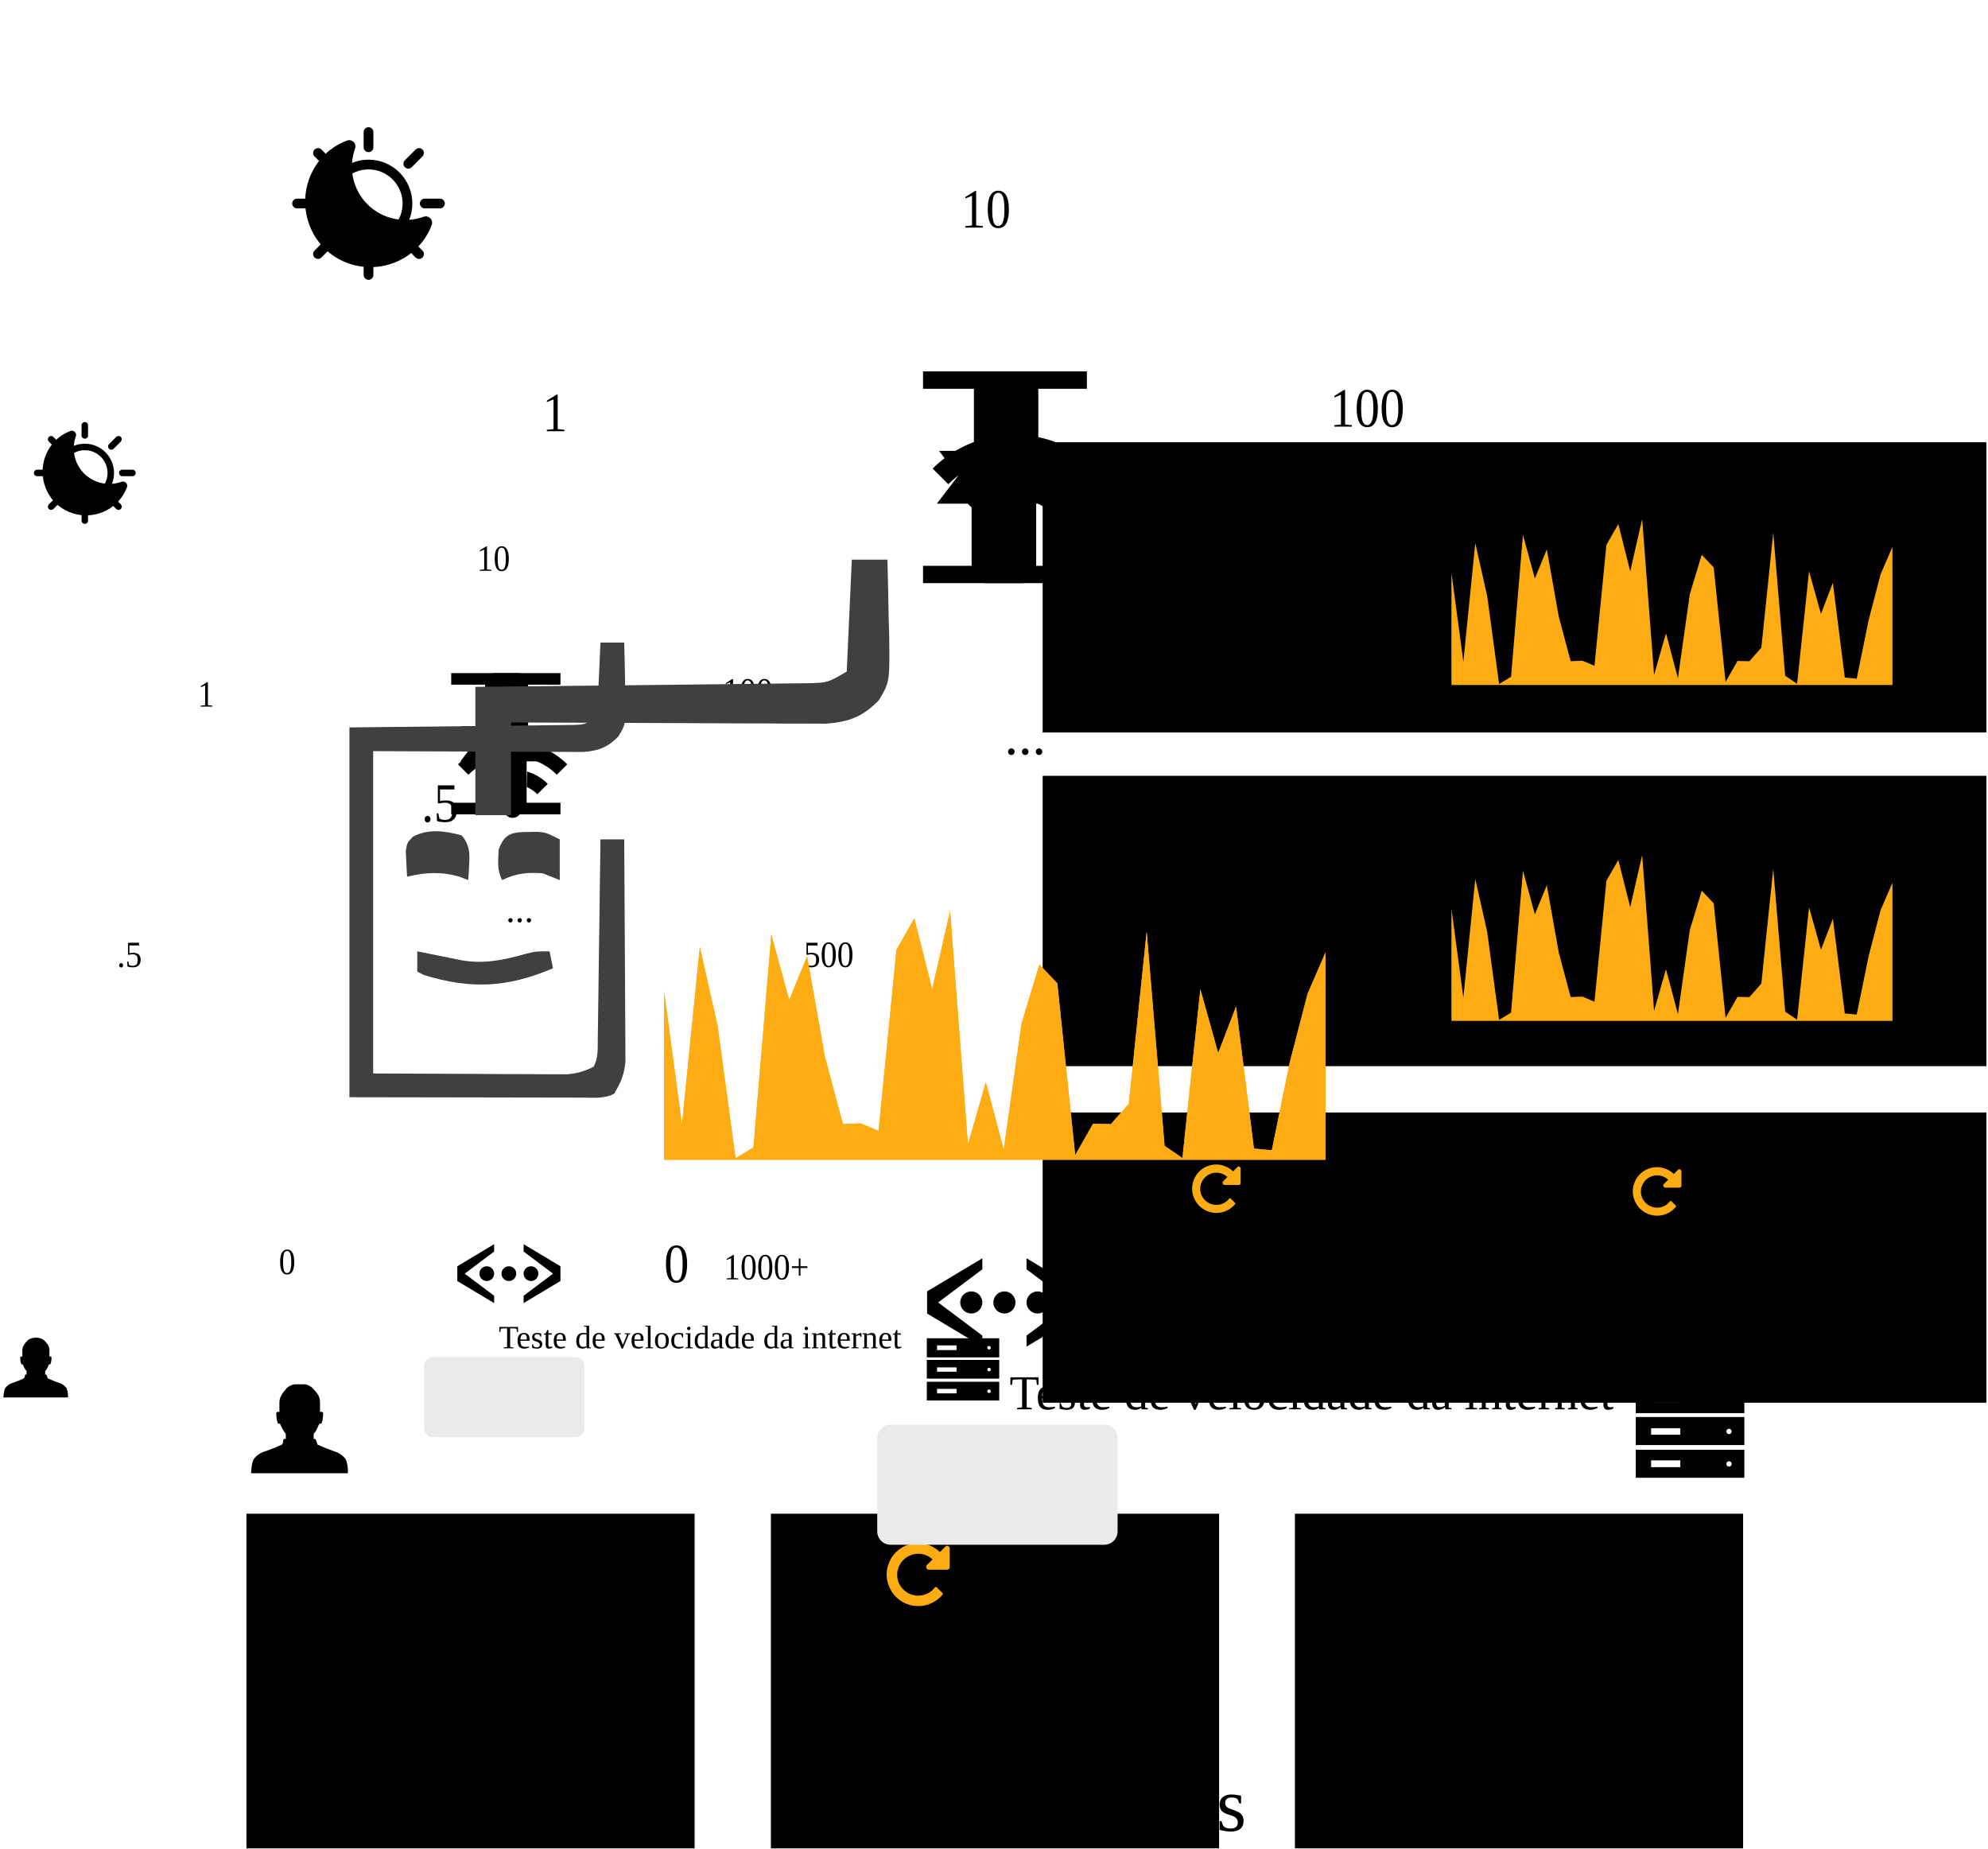
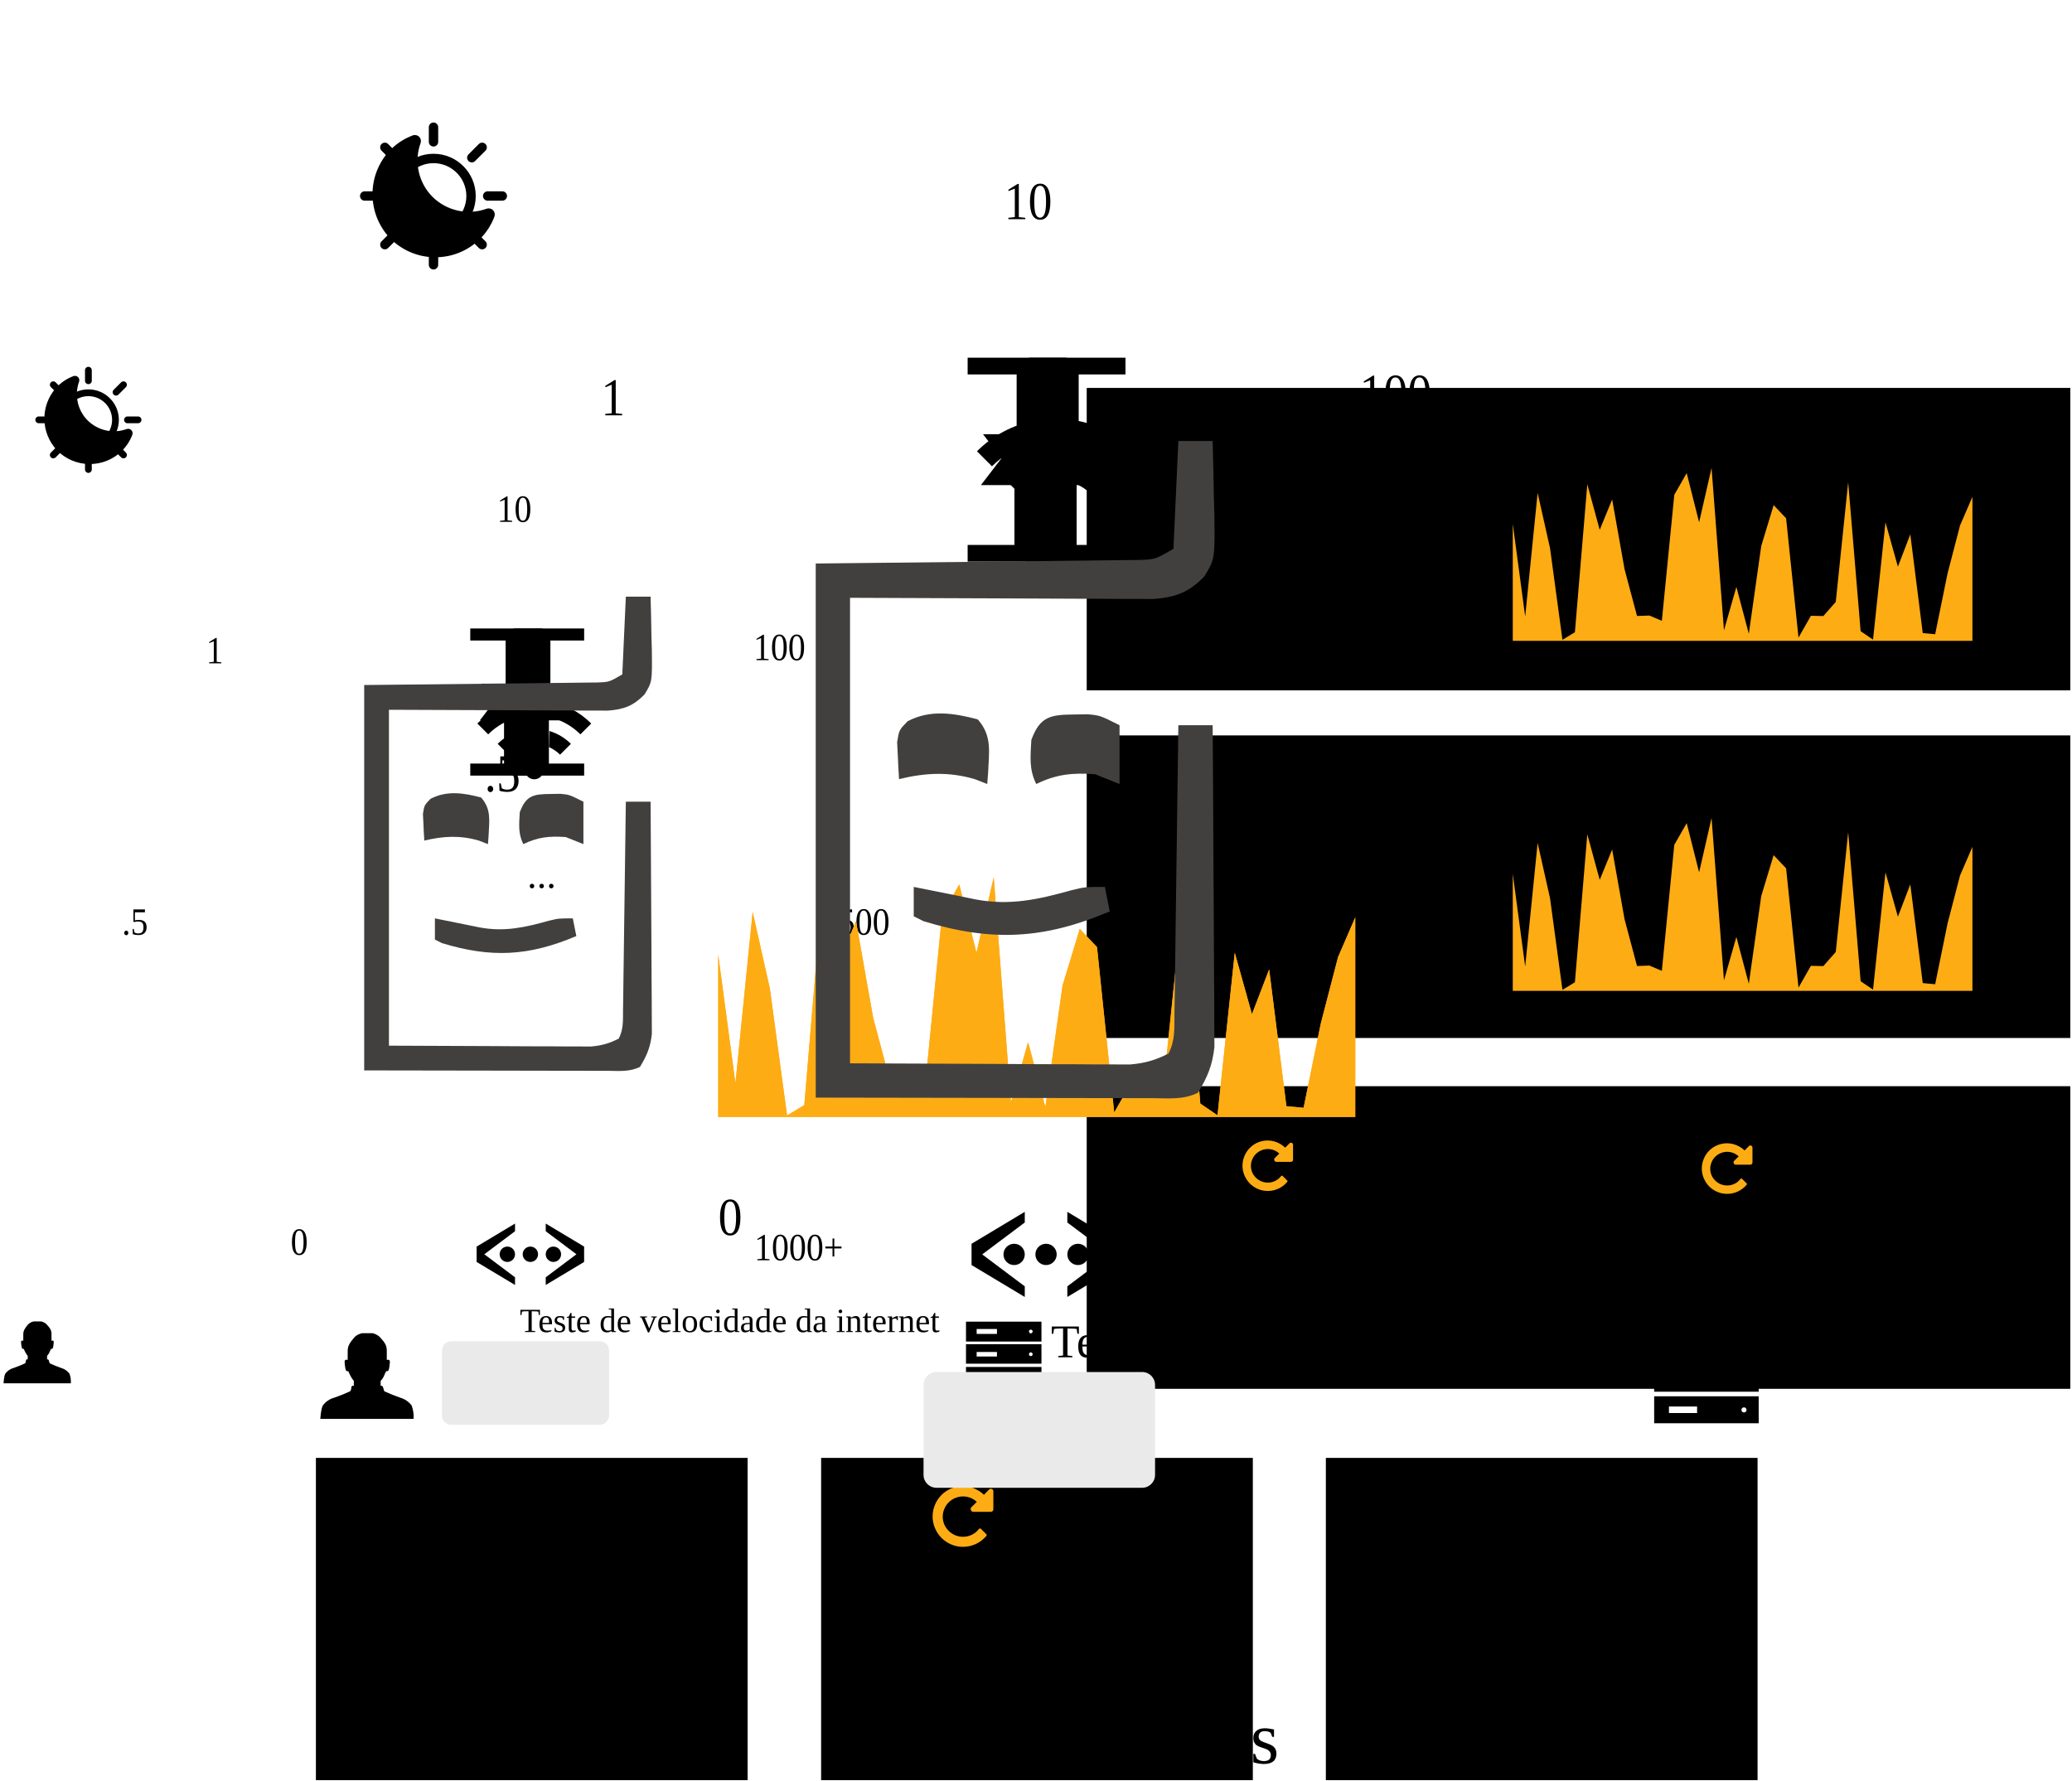
<svg xmlns="http://www.w3.org/2000/svg" xmlns:xlink="http://www.w3.org/1999/xlink" version="1.1" id="OpenSpeedtest" class="openSpeedtestApp">
  <symbol id="logo" width="200" height="200">
    <a>
      <path d="M0 0 C2.31 0 4.62 0 7 0 C7.117 3.875 7.187 7.749 7.25 11.625 C7.284 12.719 7.317 13.814 7.352 14.941 C7.462 24.065 7.462 24.065 5.297 27.648 C2.109 30.912 -0.527 31.885 -5.069 32.241 C-6.213 32.236 -7.356 32.232 -8.534 32.227 C-9.853 32.227 -11.173 32.227 -12.532 32.226 C-13.923 32.216 -15.315 32.206 -16.707 32.195 C-17.98 32.193 -19.253 32.191 -20.564 32.189 C-25.313 32.179 -30.063 32.151 -34.812 32.125 C-50.745 32.063 -50.745 32.063 -67 32 C-67 63.35 -67 94.7 -67 127 C-57.203 127.041 -47.406 127.082 -37.312 127.125 C-32.682 127.152 -32.682 127.152 -27.958 127.18 C-25.51 127.186 -23.062 127.191 -20.613 127.195 C-19.343 127.206 -18.073 127.216 -16.765 127.226 C-15.547 127.227 -14.33 127.227 -13.075 127.227 C-11.493 127.234 -11.493 127.234 -9.879 127.241 C-6.854 126.988 -4.699 126.374 -2 125 C-0.611 122.222 -0.837 119.915 -0.795 116.806 C-0.775 115.505 -0.755 114.204 -0.734 112.863 C-0.717 111.437 -0.7 110.012 -0.684 108.586 C-0.663 107.131 -0.642 105.677 -0.621 104.223 C-0.565 100.392 -0.516 96.562 -0.468 92.731 C-0.418 88.823 -0.362 84.916 -0.307 81.008 C-0.199 73.339 -0.098 65.669 0 58 C2.31 58 4.62 58 7 58 C7.07 66.893 7.123 75.786 7.155 84.679 C7.171 88.808 7.192 92.938 7.226 97.067 C7.259 101.055 7.277 105.042 7.285 109.03 C7.29 110.549 7.301 112.068 7.317 113.587 C7.339 115.72 7.342 117.852 7.341 119.985 C7.351 121.804 7.351 121.804 7.361 123.659 C6.957 127.394 5.951 129.807 4 133 C1.04 134.48 -1.96 134.13 -5.204 134.114 C-5.957 134.114 -6.711 134.114 -7.487 134.114 C-9.932 134.113 -12.376 134.106 -14.82 134.098 C-16.327 134.096 -17.834 134.095 -19.342 134.095 C-24.936 134.089 -30.531 134.075 -36.125 134.062 C-48.624 134.042 -61.123 134.021 -74 134 C-74 98.03 -74 62.06 -74 25 C-39.75 24.625 -39.75 24.625 -28.944 24.522 C-25.742 24.482 -25.742 24.482 -22.539 24.44 C-21.115 24.422 -19.691 24.408 -18.267 24.397 C-16.107 24.38 -13.948 24.351 -11.788 24.319 C-10.571 24.306 -9.354 24.292 -8.101 24.278 C-4.722 24.165 -4.722 24.165 -1 22 C-0.67 14.74 -0.34 7.48 0 0 Z " fill="#42403F" transform="translate(82,0)" />
      <path d="M0 0 C10 2 10 2 12.609 2.551 C19.647 3.873 25.469 2.558 32.266 0.656 C35 0 35 0 39 0 C39.495 2.475 39.495 2.475 40 5 C26.632 10.68 15.971 11.266 2 7 C1.34 6.67 0.68 6.34 0 6 C0 4.02 0 2.04 0 0 Z " fill="#42403F" transform="translate(28,91)" />
      <path d="M0 0 C1.296 -0.021 1.296 -0.021 2.617 -0.043 C5.125 0.188 5.125 0.188 9.125 2.188 C9.125 6.147 9.125 10.107 9.125 14.188 C7.475 13.527 5.825 12.867 4.125 12.188 C-0.451 11.861 -3.738 12.181 -7.875 14.188 C-9.387 11.163 -9.048 8.525 -8.875 5.188 C-7.085 0.329 -4.926 0.037 0 0 Z " fill="#42403F" transform="translate(60.875,55.8125)" />
      <path d="M0 0 C2.947 3.327 2.308 6.589 2.113 10.887 C2.055 11.646 1.997 12.405 1.938 13.188 C1.092 12.857 0.246 12.527 -0.625 12.188 C-5.936 10.642 -10.72 10.892 -16.062 12.188 C-16.171 10.585 -16.248 8.98 -16.312 7.375 C-16.359 6.482 -16.405 5.588 -16.453 4.668 C-16.062 2.188 -16.062 2.188 -14.324 0.387 C-9.725 -2.052 -4.888 -1.297 0 0 Z " fill="#42403F" transform="translate(41.0625,56.8125)" />
      <rect fill="transparent" x="0" y="0" width="265" height="60" />
    </a>
  </symbol>
  <symbol id="mainGaugebg" viewBox="0 0 295.93 270.18">
    <path fill="none" d="M64.32,256.41a137,137,0,1,1,192.09-24.8l-.07.09a134.45,134.45,0,0,1-24.71,24.71" />
  </symbol>
  <symbol id="mainGaugeBlue" viewBox="0 0 295.93 270.18">
    <path fill="none" d="M64.32,256.41a137,137,0,1,1,192.09-24.8l-.07.09a134.45,134.45,0,0,1-24.71,24.71" />
  </symbol>
  <symbol id="mainGaugeWhite" viewBox="0 0 295.93 270.18">
    <path fill="none" d="M64.32,256.41a137,137,0,1,1,192.09-24.8l-.07.09a134.45,134.45,0,0,1-24.71,24.71" />
  </symbol>
  <symbol id="oDoMeter" viewBox="0 0 295.93 270.18">
    <text transform="translate(76.34 264.28) scale(0.9 1)">0</text>
    <text transform="translate(23.81 164.6) scale(0.9 1)">.5</text>
    <text transform="translate(50.01 80.11) scale(0.9 1)">1</text>
    <text transform="translate(140.58 36.04) scale(0.9 1)">10</text>
    <text transform="translate(220.43 79.11) scale(0.9 1)">100</text>
    <text transform="translate(246.71 164.6) scale(0.9 1)">500</text>
    <text id="oDoTopSpeed" class="oDoTop-Speed" transform="translate(220.71 265.99) scale(0.9 1)">1000+</text>
    <text id="oDoLiveSpeed" class="oDoLive-Speed" transform="translate(150 150) scale(1 1)">...</text>
    <text id="oDoLiveStatus" class="oDoLive-Status" transform="translate(151 170) scale(1 1)" />
  </symbol>
  <symbol id="progressBar" viewBox="0 0 293.53 18.38">
    <defs>
      <symbol id="personLeft" class="uiBg" viewBox="0 0 33.46 30.9">
        <path d="M32.7,4.8a7.81,7.81,0,0,1-4.1,2.8,61.42,61.42,0,0,0-5.7,2.3s-.1.3-.4,1.3-.9.6-.9.6v1.8a6.15,6.15,0,0,1,1.2,1.8,14.72,14.72,0,0,0,.8,1.7h.5c.5,0,.7,1.9.8,3.2s-1.1.8-1.1.8v3.2c0,1.9-.5,2.8-2.3,4.8s-4.7,1.8-4.7,1.8-3.1.1-4.7-1.8-2.3-3-2.3-4.8V21.1s-1.2.5-1.1-.8.3-3.2.8-3.2H10s.3-.6.8-1.7A9.62,9.62,0,0,1,12,13.6V11.8s-.8.4-.9-.6a2.26,2.26,0,0,0-.4-1.3A61.42,61.42,0,0,0,5,7.6,7.41,7.41,0,0,1,.9,4.8C.2,3.6,0,0,0,0H33.4A11.7,11.7,0,0,1,32.7,4.8Z" />
      </symbol>
      <symbol id="progressElement" class="uiBg" viewBox="0 0 409.31 10.48">
        <line id="progressbg" class="progressbg" x1="5" y1="5" x2="405" y2="5" />
      </symbol>
      <symbol id="doc" class="uiBg" viewBox="0 0 36.8 31.6">
        <path d="M0,31.6V21.9H36.8v9.7Zm15.1-6H5.2V28h9.9Zm16.5.3a.9.9,0,1,0,.9.9A.9.9,0,0,0,31.6,25.9Z" />
        <path d="M0,20.6V11.1H36.8v9.5Zm15.1-6H5.2v2.2h9.9Zm16.5.2a.9.9,0,1,0,.9.9A.9.9,0,0,0,31.6,14.8Z" />
        <path d="M0,9.5V0H36.8V9.5ZM15.1,3.6H5.2V5.9h9.9Zm16.5.2a.9.9,0,1,0,.9.9A.9.9,0,0,0,31.6,3.8Z" />
      </symbol>
    </defs>
    <g id="Progress">
      <g>
        <use width="33.46" height="30.9" transform="matrix(0.57, 0, 0, -0.57, 0, 17.49)" xlink:href="#personLeft" />
        <use width="409.31" height="10.48" transform="matrix(0.57, 0, 0, -0.57, 28.35, 13.39)" xlink:href="#progressElement" />
        <use width="36.8" height="31.6" transform="matrix(0.58, 0, 0, -0.58, 272.2, 18.38)" xlink:href="#doc" />
      </g>
    </g>
  </symbol>
  <symbol id="upSymbol" viewBox="0 0 32.21 41.62">
    <g>
      <path d="M2.71,26H9.55V38.55a2.93,2.93,0,0,0,2.78,3.07h7.13a2.94,2.94,0,0,0,2.78-3.07V26h6.84L15.89,8.8Z" />
      <rect width="32.21" height="3.41" />
    </g>
  </symbol>
  <symbol id="downSymbol" viewBox="0 0 32.21 41.62">
    <g>
      <path d="M29.51,15.62H22.66V3.08A2.94,2.94,0,0,0,19.88,0H12.76A2.94,2.94,0,0,0,10,3.08V15.62H3.14l13.18,17.2Z" />
      <rect y="38.21" width="32.21" height="3.41" />
    </g>
  </symbol>
  <symbol id="resultCard" viewBox="0 0 278.13 85.49">
    <g>
      <rect width="278.13" height="85.49" />
    </g>
  </symbol>
  <symbol id="resultCardMob" viewBox="0 0 88.1 65.79">
    <g>
      <rect width="88.1" height="65.79" />
    </g>
  </symbol>
  <symbol id="downloadRc1" viewBox="0 0 66.93 13.85">
    <g>
      <text transform="translate(0 10.52)" class="rtext">DOWNLOAD</text>
    </g>
  </symbol>
  <symbol id="uploadRc2" viewBox="0 0 46.73 13.85">
    <g>
      <text transform="translate(0 10.52)" class="rtext">UPLOAD</text>
    </g>
  </symbol>
  <symbol id="pingSymbol" viewBox="0 0 14.28 14.28">
    <g>
      <path d="M13.92.64a.55.55,0,0,0-.65.13L12.06,2A7.21,7.21,0,0,0,9.79.52a7,7,0,0,0-5.42,0,7,7,0,0,0-3.8,3.8,7,7,0,0,0,0,5.54,7.23,7.23,0,0,0,1.52,2.28,7.25,7.25,0,0,0,2.28,1.53,6.89,6.89,0,0,0,2.77.56,7.12,7.12,0,0,0,5.5-2.57.31.31,0,0,0,.07-.21.23.23,0,0,0-.09-.19L11.35,10a.36.36,0,0,0-.24-.09.27.27,0,0,0-.21.11,4.61,4.61,0,0,1-1.67,1.37,4.68,4.68,0,0,1-2.09.48,4.75,4.75,0,0,1-3.36-1.39A4.84,4.84,0,0,1,2.76,9a4.68,4.68,0,0,1-.38-1.85A4.63,4.63,0,0,1,2.76,5.3,4.74,4.74,0,0,1,5.3,2.76a4.72,4.72,0,0,1,5.09.9L9.1,4.94A.54.54,0,0,0,9,5.58.56.56,0,0,0,9.52,6h4.17a.61.61,0,0,0,.42-.17.57.57,0,0,0,.17-.42V1.19a.56.56,0,0,0-.36-.55Z" style="fill: #feac14" />
    </g>
  </symbol>
  <symbol id="pingRc3" viewBox="0 0 28.43 13.85">
    <g>
      <text transform="translate(0 10.52)" class="rtext">PING</text>
    </g>
  </symbol>
  <symbol id="jitterRc3" viewBox="0 0 39.95 13.85">
    <text class="rtext" transform="translate(0 9.64)">JITTER</text>
  </symbol>
  <symbol id="downResultC1" viewBox="0 0 53.35 39.8">
    <text id="downResult" transform="translate(0 20.07)" class="rtextnum">---</text>
    <text x="0" y="35" class="rtextmbms">Mbps</text>
  </symbol>
  <symbol id="upResultC2" viewBox="0 0 53.35 39.8">
    <text id="upRestxt" transform="translate(0 20.07)" class="rtextnum">---</text>
    <text x="0" y="36.09" class="rtextmbms">Mbps</text>
  </symbol>
  <symbol id="pingResultC3" viewBox="0 0 40.01 39.79">
    <text transform="translate(0 20.07)" id="pingResult" class="rtextnum">--</text>
    <text x="0" y="35" class="rtextmbms">ms</text>
  </symbol>
  <symbol id="jitterResultC3" viewBox="0 0 21.99 39.79">
    <text id="jitterDesk" transform="translate(2.33 20.07)" class="rtextnum">--</text>
    <text x="2" y="35" xml:space="preserve" class="rtextmbms">ms</text>
  </symbol>
  <symbol style="fill: url(#gradient)" id="graphc1" viewBox="0 0 200 100">
    <polygon points="0,50 0.00,16.91 3.51,43.13 7.03,8.17 10.54,23.80 14.05,49.71 17.57,47.57 21.08,5.73 24.59,18.61 28.11,10.03 31.62,29.77 35.14,42.97 38.65,42.85 42.16,44.34 45.68,8.71 49.19,2.56 52.70,16.48 56.22,1.10 59.73,47.04 63.24,34.75 66.76,48.00 70.27,23.19 73.78,11.62 77.30,15.34 80.81,49.09 84.32,42.92 87.84,42.99 91.35,38.99 94.86,5.15 98.38,47.27 101.89,49.66 105.41,16.49 108.92,29.03 112.43,19.89 115.95,47.80 119.46,48.13 122.97,30.92 126.49,17.38 130.00,9.27 130,50" class="line" />
  </symbol>
  <symbol style="fill: url(#gradient)" id="graphc2" viewBox="0 0 200 100">
    <polygon points="0,50 0.00,16.91 3.51,43.13 7.03,8.17 10.54,23.80 14.05,49.71 17.57,47.57 21.08,5.73 24.59,18.61 28.11,10.03 31.62,29.77 35.14,42.97 38.65,42.85 42.16,44.34 45.68,8.71 49.19,2.56 52.70,16.48 56.22,1.10 59.73,47.04 63.24,34.75 66.76,48.00 70.27,23.19 73.78,11.62 77.30,15.34 80.81,49.09 84.32,42.92 87.84,42.99 91.35,38.99 94.86,5.15 98.38,47.27 101.89,49.66 105.41,16.49 108.92,29.03 112.43,19.89 115.95,47.80 119.46,48.13 122.97,30.92 126.49,17.38 130.00,9.27 130,50" class="line2" />
  </symbol>
  <symbol id="jitterMob" viewBox="0 0 58.1 35.77">
    <text id="pingMobres" transform="translate(11.07 18.05)" class="rtextnum">--</text>
    <text x="-8" y="33.46" class="rtextmbms">Jitter</text>
    <text id="JitterResultMon" x="17" y="33.46" class="jitter-Mob">--</text>
    <text id="JitterResultms" x="36" y="33.46" class="rtextmbms">ms</text>
  </symbol>
  <symbol id="settings" viewBox="0 0 100 125">
    <rect fill="transparent" x="0" y="25" width="100" height="50" />
    <path d="M36.43,29.64,9.29,50,36.43,70.36v6.78L2.5,56.79V43.21L36.43,22.86Z" />
    <path d="M63.57,70.36,90.71,50,63.57,29.64V22.86L97.5,43.21V56.79L63.57,77.14Z" />
    <circle cx="29.64" cy="50" r="6.79" />
    <circle cx="50" cy="50" r="6.79" />
    <circle cx="70.36" cy="50" r="6.79" />
  </symbol>
  <symbol id="playButton" style="fill: #eaeaea" viewBox="0 0 191.255 191.255">
    <rect width="180" height="90" rx="10" ry="10" class="startButton" />
    <text class="buttonTxt" x="90" y="60">Iniciar</text>
  </symbol>
  <symbol id="introProgress" viewBox="0 0 409.31 10.48">
    <line x1="5" y1="5" x2="405" y2="5" />
  </symbol>
  <symbol id="ConnectError" viewBox="0 0 489.6 489.6">
    <a>
      <g>
        <g>
          <path d="M179.6,235.6c-33.7,10.3-65.5,28.5-92.2,55.1l46.6,46.6c13.9-13.9,30.1-24.8,47.6-32.5L179.6,235.6z" />
          <path d="M175.8,109C111.3,122,49.9,153.4,0,203.3l46.6,46.6c37.5-37.5,83.1-61.9,131.2-73.7L175.8,109z" />
          <path d="M313.8,109l-2,67.3c48.1,11.8,93.7,36.2,131.2,73.7l46.6-46.6C439.8,153.4,378.3,122,313.8,109z" />
          <path d="M307.9,304.8c17.5,7.7,33.7,18.6,47.7,32.6l46.6-46.6c-26.6-26.6-58.5-44.9-92.2-55.2L307.9,304.8z" />
        </g>
        <circle cx="244.8" cy="403.2" r="40" />
        <g>
          <path d="M260.6,330.4h-31.7c-8.3,0-15.1-6.6-15.3-14.9L206,62.2c-0.3-8.6,6.7-15.8,15.3-15.8h47c8.6,0,15.6,7.1,15.3,15.8                  l-7.7,253.3C275.7,323.8,268.9,330.4,260.6,330.4z" />
        </g>
      </g>
    </a>
  </symbol>
  <symbol class="Your-IP" viewBox="0 0 300 299.12">
    <text id="YourIP" transform="translate(140 228) scale(.8 .8)">Teste de velocidade da internet</text>
  </symbol>
  <symbol id="light" viewBox="0 0 512 512">
    <g>
      <path d="M256,108.936c-81.091,0-147.064,65.973-147.064,147.064S174.909,403.064,256,403.064S403.064,337.091,403.064,256         S337.091,108.936,256,108.936z M256,370.383c-63.071,0-114.383-51.312-114.383-114.383c0-63.071,51.312-114.383,114.383-114.383         c63.071,0,114.383,51.312,114.383,114.383C370.383,319.071,319.071,370.383,256,370.383z" />
      <path d="M256,83.708c9.024,0,16.34-7.316,16.34-16.34V16.34C272.34,7.316,265.024,0,256,0c-9.024,0-16.34,7.316-16.34,16.34         v51.027C239.66,76.391,246.976,83.708,256,83.708z" />
      <path d="M256,428.292c-9.024,0-16.34,7.316-16.34,16.34v51.027c0,9.024,7.316,16.34,16.34,16.34c9.024,0,16.34-7.316,16.34-16.34         v-51.027C272.34,435.609,265.024,428.292,256,428.292z" />
      <path d="M111.062,134.171c6.38,6.381,16.727,6.381,23.109,0c6.381-6.38,6.381-16.727,0-23.109L98.089,74.981         c-6.38-6.381-16.727-6.381-23.109,0c-6.381,6.38-6.381,16.727,0,23.109L111.062,134.171z" />
      <path d="M400.938,377.829c-6.38-6.381-16.727-6.38-23.109,0c-6.381,6.38-6.381,16.727,0,23.109l36.081,36.082         c6.38,6.382,16.727,6.382,23.109,0c6.382-6.38,6.382-16.727,0-23.109L400.938,377.829z" />
      <path d="M83.708,256c0-9.024-7.316-16.34-16.34-16.34H16.34C7.316,239.66,0,246.976,0,256c0,9.024,7.316,16.34,16.34,16.34         h51.027C76.391,272.34,83.708,265.024,83.708,256z" />
      <path d="M495.66,239.66h-51.027c-9.024,0-16.34,7.316-16.34,16.34c0,9.024,7.316,16.34,16.34,16.34h51.027         c9.024,0,16.34-7.316,16.34-16.34C512,246.976,504.684,239.66,495.66,239.66z" />
      <path d="M111.062,377.829l-36.081,36.082c-6.381,6.382-6.381,16.727,0,23.109c6.38,6.382,16.727,6.383,23.109,0l36.081-36.082         c6.381-6.381,6.381-16.727,0-23.109C127.79,371.447,117.443,371.447,111.062,377.829z" />
      <path d="M400.938,134.171l36.081-36.082c6.382-6.381,6.382-16.727,0-23.109c-6.38-6.381-16.727-6.381-23.109,0l-36.081,36.082         c-6.381,6.381-6.381,16.727,0,23.109C384.21,140.552,394.557,140.553,400.938,134.171z" />
    </g>
    <rect fill="none" width="512" cursor="pointer" pointer-events="visible" height="512" />
  </symbol>
  <symbol id="dark" viewBox="0 0 1024 1024">
    <path d="M524.8 938.667h-4.267a439.893 439.893 0 0 1-313.173-134.4 446.293 446.293 0 0 1-11.093-597.333 432.213 432.213 0 0 1 170.667-116.907 42.667 42.667 0 0 1 45.227 9.387 42.667 42.667 0 0 1 10.24 42.667 358.4 358.4 0 0 0 82.773 375.893 361.387 361.387 0 0 0 376.747 82.773 42.667 42.667 0 0 1 54.187 55.04A433.493 433.493 0 0 1 836.267 810.667a438.613 438.613 0 0 1-311.467 128z" />
  </symbol>
  <a id="resultsData">
    <svg class="Desktop" viewBox="0 0 586 346">
      <g id="UI-Desk">
        <use id="mainGaugebg-Desk" class="main-Gaugebg" xlink:href="#mainGaugebg" x="10.28" y="36.11" width="273.94" height="245.39" />
        <use id="mainGaugeBlue-Desk" class="main-GaugeBlue" xlink:href="#mainGaugeBlue" x="10.28" y="36.11" width="273.94" height="245.39" />
        <use id="mainGaugeWhite-Desk" class="main-GaugeWhite" xlink:href="#mainGaugeWhite" x="10.28" y="36.11" width="273.94" height="245.39" />
        <use xlink:href="#resultCard" class="Cards" x="307.4" y="31" width="278.1" height="85.5">
						</use>
        <use xlink:href="#resultCard" class="Cards" x="307.4" y="129.3" width="278.1" height="85.5">
						</use>
        <use xlink:href="#resultCard" class="Cards" x="307.4" y="228.5" width="278.1" height="85.5">
						</use>
        <use id="downSymbolDesk" xlink:href="#downSymbol" class="Desktop" x="133" y="99" width="32.21" height="41.62" />
        <use id="upSymbolDesk" xlink:href="#upSymbol" class="Desktop" x="133" y="99" width="32.21" height="41.62" />
        <use id="ConnectErrorDesk" xlink:href="#ConnectError" class="ConnectError" x="135" y="107.8" width="32.21" height="41.62" />
        <use class="oDo-Meter" xlink:href="#oDoMeter" x="10.28" y="36.11" width="273.94" height="245.39" />
        <use xlink:href="#progressBar" x="1" y="295" width="293.53" height="18.38" />
        <use id="progressStatus-Desk" class="intro-Progress" xlink:href="#introProgress" x="29" y="295" width="234" height="21" />
        <use xlink:href="#downloadRc1" x="335.05" y="50.28" width="67" height="16">
						</use>
        <use xlink:href="#uploadRc2" x="345.33" y="145.2" width="47" height="16">
						</use>
        <use xlink:href="#pingSymbol" x="351.4" y="243.8" width="14.3" height="14.4" />
        <use xlink:href="#pingSymbol" x="481.3" y="244.6" width="14.33" height="14.4" />
        <use xlink:href="#pingRc3" x="367.01" y="244.68" width="28" height="16">
						</use>
        <use xlink:href="#jitterRc3" x="495.61" y="246.3" width="39.95" height="13.85">
						</use>
        <use xlink:href="#upSymbol" class="Symbol" x="329" y="146.5" width="11.8" height="13.9" />
        <use xlink:href="#downSymbol" class="Symbol" x="318.7" y="51.9" width="11.8" height="13.8" />
        <use xlink:href="#graphc2" x="427.84" y="134" width="200" height="135">
						</use>
        <use xlink:href="#graphc1" x="427.84" y="35" width="200" height="135">
						</use>
        <use xlink:href="#downResultC1" x="298" y="67.21" width="200" height="45.1">
						</use>
        <use xlink:href="#upResultC2" x="298" y="162.13" width="200" height="45.1">
						</use>
        <use xlink:href="#pingResultC3" x="303.73" y="261.55" width="200" height="45.1">
						</use>
        <use xlink:href="#jitterResultC3" x="420.04" y="262.17" width="200" height="45.1">
						</use>
      </g>
      <g id="intro-Desk">
        <use id="logo-Desk" xlink:href="#logo" x="95" y="90" width="226.8" height="135" />
        <use id="deskStart" class="deskStart" xlink:href="#mainGaugebg" x="10.28" y="36.11" width="273.94" height="245.39" />
        <use xlink:href="#resultCard" class="Cards" x="307.4" y="31" width="278.1" height="85.5" />
        <use xlink:href="#resultCard" class="Cards" x="307.4" y="228.5" width="278.1" height="85.5" />
        <use xlink:href="#resultCard" class="Cards" x="307.4" y="129.3" width="278.1" height="85.5" />
        <use xlink:href="#downloadRc1" x="335.05" y="50.28" width="67" height="16">
						</use>
        <use xlink:href="#uploadRc2" x="345.33" y="145.2" width="47" height="16">
						</use>
        <use xlink:href="#pingSymbol" x="351.4" y="243.8" width="14.3" height="14.4" />
        <use xlink:href="#pingSymbol" x="481.3" y="244.6" width="14.33" height="14.4" />
        <use xlink:href="#pingRc3" x="367.01" y="244.68" width="28" height="16">
						</use>
        <use xlink:href="#jitterRc3" x="495.61" y="246.3" width="39.95" height="13.85">
						</use>
        <use xlink:href="#upSymbol" class="Symbol" x="329" y="146.5" width="11.8" height="13.9" />
        <use xlink:href="#downSymbol" class="Symbol" x="318.7" y="51.9" width="11.8" height="13.8" />
        <use xlink:href="#graphc2" x="427.84" y="134" width="200" height="135">
						</use>
        <use xlink:href="#graphc1" x="427.84" y="35" width="200" height="135">
						</use>
        <use xlink:href="#downResultC1" x="298" y="67.21" width="200" height="45.1">
						</use>
        <use xlink:href="#upResultC2" x="298" y="162.13" width="200" height="45.1">
						</use>
        <use xlink:href="#pingResultC3" x="303.73" y="261.55" width="200" height="45.1">
						</use>
        <use xlink:href="#jitterResultC3" x="420.04" y="262.17" width="200" height="45.1">
						</use>
        <use id="nightmode" class="darkmode" xlink:href="#dark" x="10" y="25" width="30" height="30" />
        <use id="daymode" class="darkmode" xlink:href="#light" x="10" y="25" width="30" height="30" />
        <use id="startButtonDesk" class="startButton" xlink:href="#playButton" x="125" y="300.6" width="50.2" height="50.2">
						</use>
        <use id="settingsDesk" class="Startsettings" xlink:href="#settings" x="100" y="260" width="100" height="40">
						</use>
        <use class="Desktop" id="ipDesk" xlink:href="#YourIP" x="7" y="70" />
      </g>
    </svg>
    <svg class="Mobile" viewBox="0 0 295.9 363.3">
      <g id="UI-Mob">
        <use id="mainGaugebg-Mob" class="main-Gaugebg" xlink:href="#mainGaugebg" x="11.18" y="12" width="273.94" height="245.39" />
        <use id="mainGaugeBlue-Mob" class="main-GaugeBlue" xlink:href="#mainGaugeBlue" x="11.18" y="12" width="273.94" height="245.39" />
        <use id="mainGaugeWhite-Mob" class="main-GaugeWhite" xlink:href="#mainGaugeWhite" x="11.18" y="12" width="273.94" height="245.39" />
        <use xlink:href="#resultCardMob" class="Cards" x="1" y="297.52" width="88.1" height="65.8">
						</use>
        <use xlink:href="#resultCardMob" class="Cards" x="104.1" y="297.52" width="88.1" height="65.8">
						</use>
        <use xlink:href="#resultCardMob" class="Cards" x="207.1" y="297.52" width="88.1" height="65.8">
						</use>
        <use id="upSymbolMob" xlink:href="#upSymbol" class="Mobile" x="134" y="73" width="32.21" height="41.62" />
        <use id="downSymbolMob" xlink:href="#downSymbol" class="Mobile" x="134" y="73" width="32.21" height="41.62" />
        <use id="ConnectErrorMob" xlink:href="#ConnectError" class="ConnectError" x="135.9" y="74.02" width="32.21" height="41.62" />
        <use class="oDo-Meter" xlink:href="#oDoMeter" x="11.18" y="12" width="273.94" height="245.39" />
        <use xlink:href="#progressBar" x="1.9" y="272.08" width="293.53" height="18.38" />
        <use id="progressStatus-Mob" class="intro-Progress" xlink:href="#introProgress" x="29" y="272" width="234.5" height="21.5" />
        <use xlink:href="#downloadRc1" x="22.36" y="301.63" width="60" height="15">
						</use>
        <use xlink:href="#uploadRc2" x="237.51" y="301.64" width="42" height="15">
						</use>
        <use xlink:href="#pingRc3" x="143.88" y="301.72" width="26" height="15">
						</use>
        <use xlink:href="#upSymbol" class="Symbol" x="221.8" y="303.42" width="12.3" height="10.6" />
        <use xlink:href="#downSymbol" class="Symbol" x="7.7" y="303.42" width="10.6" height="12.4" />
        <use xlink:href="#pingSymbol" x="126.8" y="303.32" width="12.5" height="12.4" />
        <use id="graphMob1" xlink:href="#graphc1" x="83.1" y="160.45" width="200" height="135">
						</use>
        <use id="graphMob2" xlink:href="#graphc2" x="83.1" y="160.45" width="200" height="135">
						</use>
        <use xlink:href="#jitterMob" x="71.14" y="317.65" width="200" height="45.1">
						</use>
        <use xlink:href="#upResultC2" x="182" y="317.67" width="200" height="45.1">
						</use>
        <use xlink:href="#downResultC1" x="-25" y="317.64" width="200" height="45.1">
						</use>
      </g>
      <g id="intro-Mob">
        <use id="nightmode-Mob" class="darkmode" xlink:href="#dark" x="10" y="25" width="30" height="30" />
        <use id="daymode-Mob" class="darkmode" xlink:href="#light" x="10" y="25" width="30" height="30" />
-         <use id="logo-Desk" xlink:href="#logo" x="38" y="110" width="218.8" height="50.22" />
+         <use id="logo-Desk" xlink:href="#logo" x="95" y="90" width="226.8" height="135" />
        <use id="deskStartMob" class="deskStart" xlink:href="#mainGaugebg" x="11.18" y="12" width="273.94" height="245.39" />
        <use id="startButtonMob" class="startButton" xlink:href="#playButton" x="125" y="280" width="50.2" height="50.2">
						</use>
        <use id="settingsMob" class="Startsettings" xlink:href="#settings" x="100" y="240" width="100" height="40">
						</use>
        <use class="Mobile" id="ipMob" xlink:href="#YourIP" x="11" y="49" />
      </g>
    </svg>
  </a>
  <linearGradient id="gradient" x1="0%" y1="0%" x2="0%" y2="100%">
    <stop offset="0%" stop-color="#feac14" />
    <stop offset="100%" stop-color="#feac14" />
  </linearGradient>
  <radialGradient id="RadialGradient1">
    <stop offset="0%" stop-color="#feac14" />
    <stop offset="100%" stop-color="#feac14" />
  </radialGradient>
</svg>
